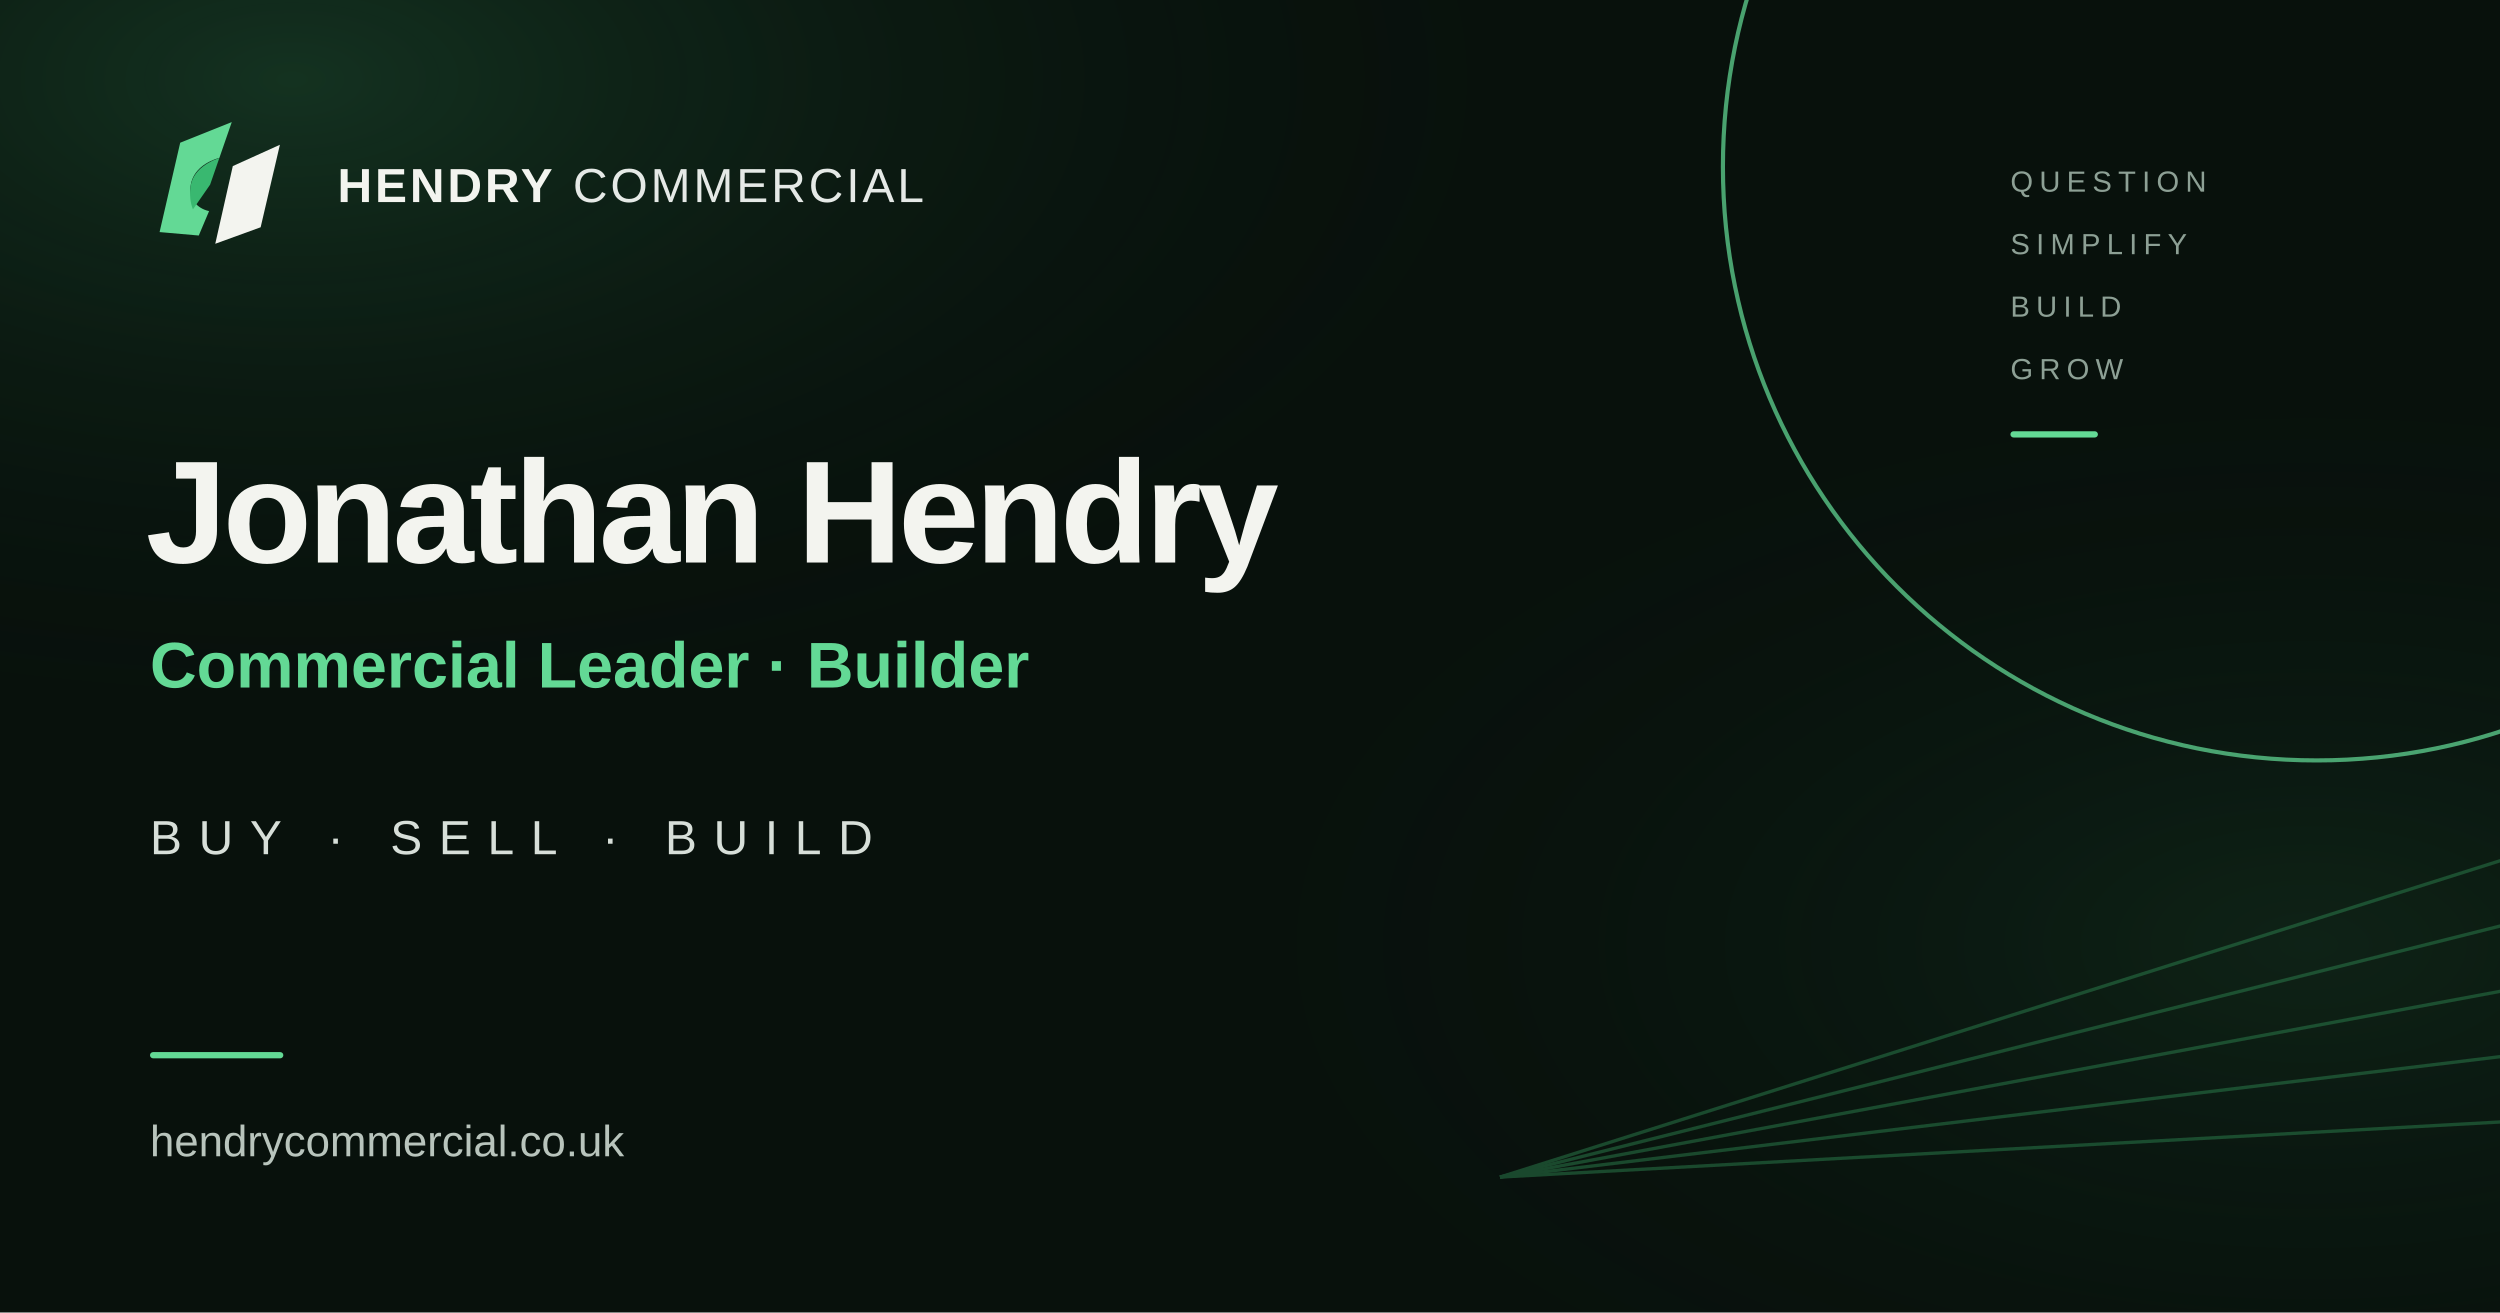
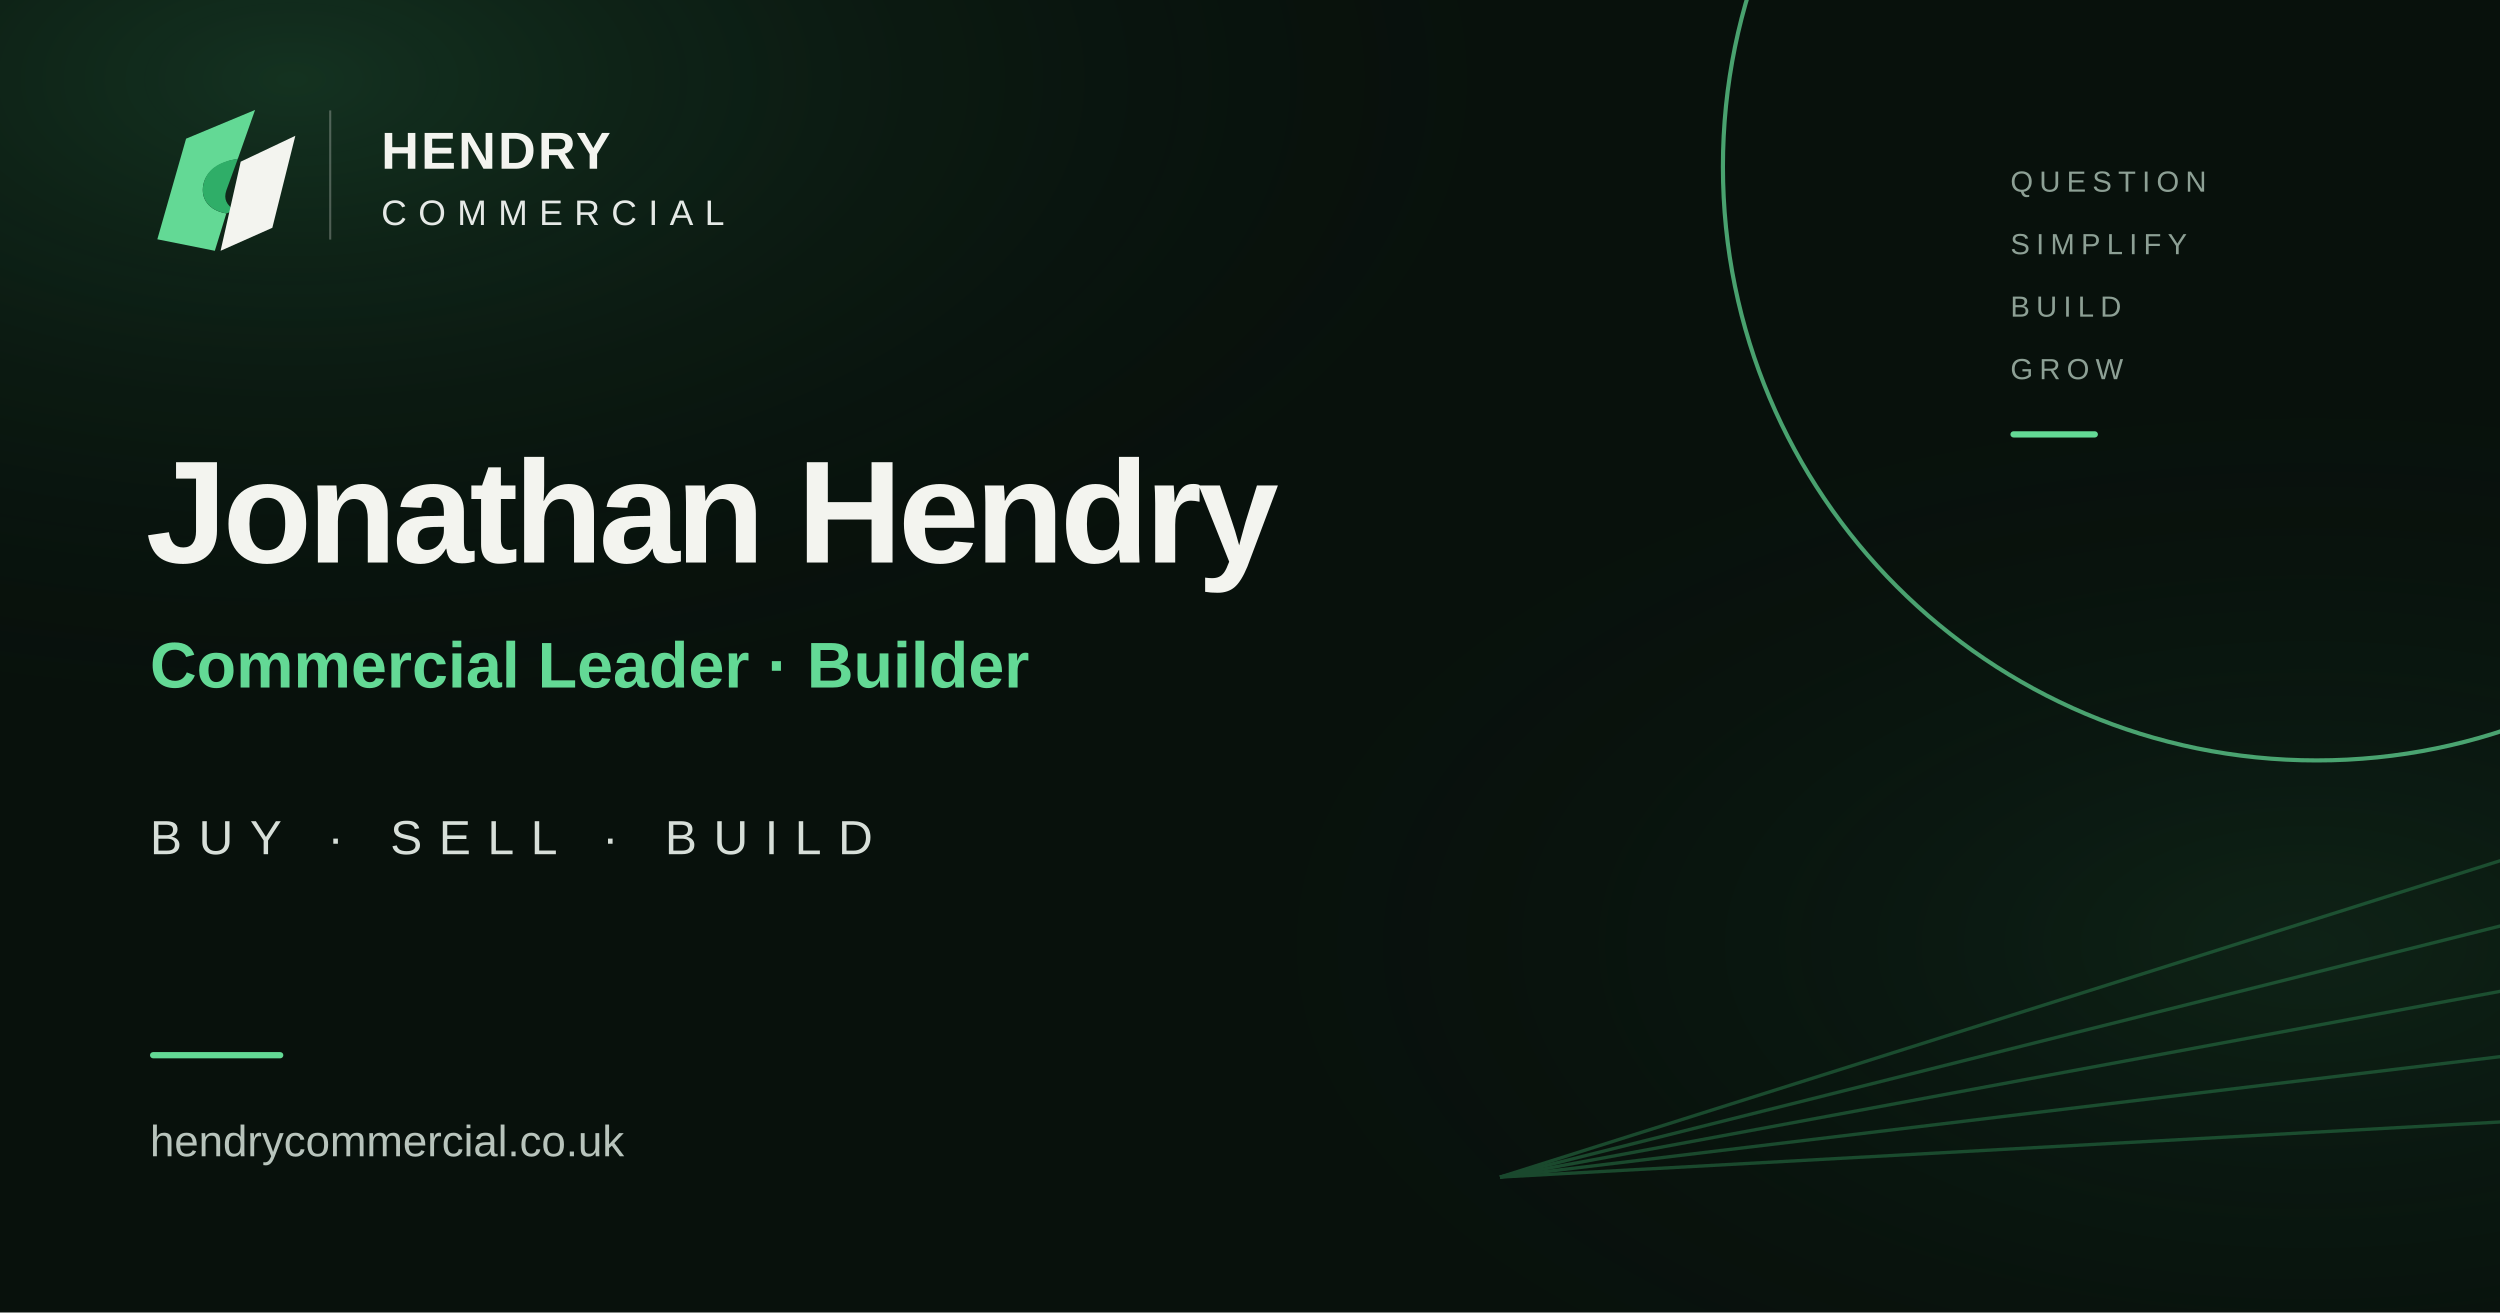
<svg xmlns="http://www.w3.org/2000/svg" width="1200" height="630" viewBox="0 0 1200 630">
  <defs>
    <radialGradient id="g1" cx="0.12" cy="0.06" r="0.5">
      <stop offset="0" stop-color="#2f8050" stop-opacity=".30" />
      <stop offset="1" stop-color="#08110c" stop-opacity="0" />
    </radialGradient>
    <radialGradient id="g2" cx="0.92" cy="0.72" r="0.45">
      <stop offset="0" stop-color="#2f8050" stop-opacity=".16" />
      <stop offset="1" stop-color="#08110c" stop-opacity="0" />
    </radialGradient>
  </defs>
  <rect width="1200" height="630" fill="#08110c" />
  <rect width="1200" height="630" fill="url(#g1)" />
  <rect width="1200" height="630" fill="url(#g2)" />
  <g opacity=".72" fill="none" stroke="#63d995">
    <circle cx="1112" cy="80" r="285" stroke-width="2" />
  </g>
  <g opacity=".45" fill="none" stroke="#2f8b54" stroke-width="1.6">
    <path d="M720 565 L1210 410" />
    <path d="M720 565 L1210 442" />
    <path d="M720 565 L1210 474" />
    <path d="M720 565 L1210 506" />
    <path d="M720 565 L1210 538" />
  </g>
-   <g transform="translate(70 52)">
-     <g transform="scale(1.65)">
-       <path d="M4 36L10 10L25 4L21.4 14.4C16.5 15.8 13.4 18.8 13 22.8C12.6 26.3 14.8 29.1 18.4 29.9L15.4 37Z" fill="#63d995" />
-       <path d="M13 22.8C13.5 19.1 16.4 16.2 21.4 14.4L18.7 22.2L13.7 29.4C12.9 27.4 12.7 25.1 13 22.8Z" fill="#39b870" />
-       <path d="M20.2 37L25.3 14.4L39 8.2L33.4 32.2Z" fill="#f3f4ef" transform="translate(0 2.4)" />
+   <g transform="translate(70 50)">
+     <g transform="scale(1.38)">
+       <path d="M4 47L14 12L38 2L32 19C26 20 21 23 20 28C19 33 22 37 28 38L24 51Z" fill="#63d995" />
+       <path d="M20 28C21 23 25 20 32 19L28 30C27 33 28 35 31 37L28 38C22 37 19 33 20 28Z" fill="#2fae68" />
+       <path d="M26 51L33 20L52 11L44 43Z" fill="#f3f4ef" />
    </g>
-     <text x="92" y="45" fill="#f3f4ef" font-family="Arial, Helvetica, sans-serif" font-weight="700" font-size="23" letter-spacing="1.4">HENDRY</text>
-     <text x="205" y="45" fill="#e5e9e6" font-family="Arial, Helvetica, sans-serif" font-weight="400" font-size="23" letter-spacing="1.4">COMMERCIAL</text>
+     <rect x="88" y="3" width="1" height="62" fill="#f3f4ef" opacity=".28" />
+     <text x="113" y="31" fill="#f3f4ef" font-family="Arial, Helvetica, sans-serif" font-weight="700" font-size="25" letter-spacing="1.1">HENDRY</text>
+     <text x="113" y="58" fill="#e5e9e6" font-family="Arial, Helvetica, sans-serif" font-weight="400" font-size="17" letter-spacing="5.5">COMMERCIAL</text>
  </g>
  <g fill="#8da095" font-family="Arial, Helvetica, sans-serif" font-size="14" letter-spacing="3">
    <text x="965" y="92">QUESTION</text>
    <text x="965" y="122">SIMPLIFY</text>
    <text x="965" y="152">BUILD</text>
    <text x="965" y="182">GROW</text>
  </g>
  <rect x="965" y="207" width="42" height="3" rx="1.5" fill="#63d995" />
  <text x="70" y="270" fill="#f3f4ef" font-family="Arial, Helvetica, sans-serif" font-weight="700" font-size="70" letter-spacing="-2">Jonathan Hendry</text>
  <text x="72" y="330" fill="#63d995" font-family="Arial, Helvetica, sans-serif" font-weight="700" font-size="31">Commercial Leader · Builder</text>
  <text x="72" y="410" fill="#d7dfd9" font-family="Arial, Helvetica, sans-serif" font-size="23" letter-spacing="8">BUY  ·  SELL  ·  BUILD</text>
  <rect x="72" y="505" width="64" height="3" rx="1.5" fill="#63d995" />
  <text x="72" y="555" fill="#b8c4bc" font-family="Arial, Helvetica, sans-serif" font-size="21">hendrycommercial.co.uk</text>
</svg>
